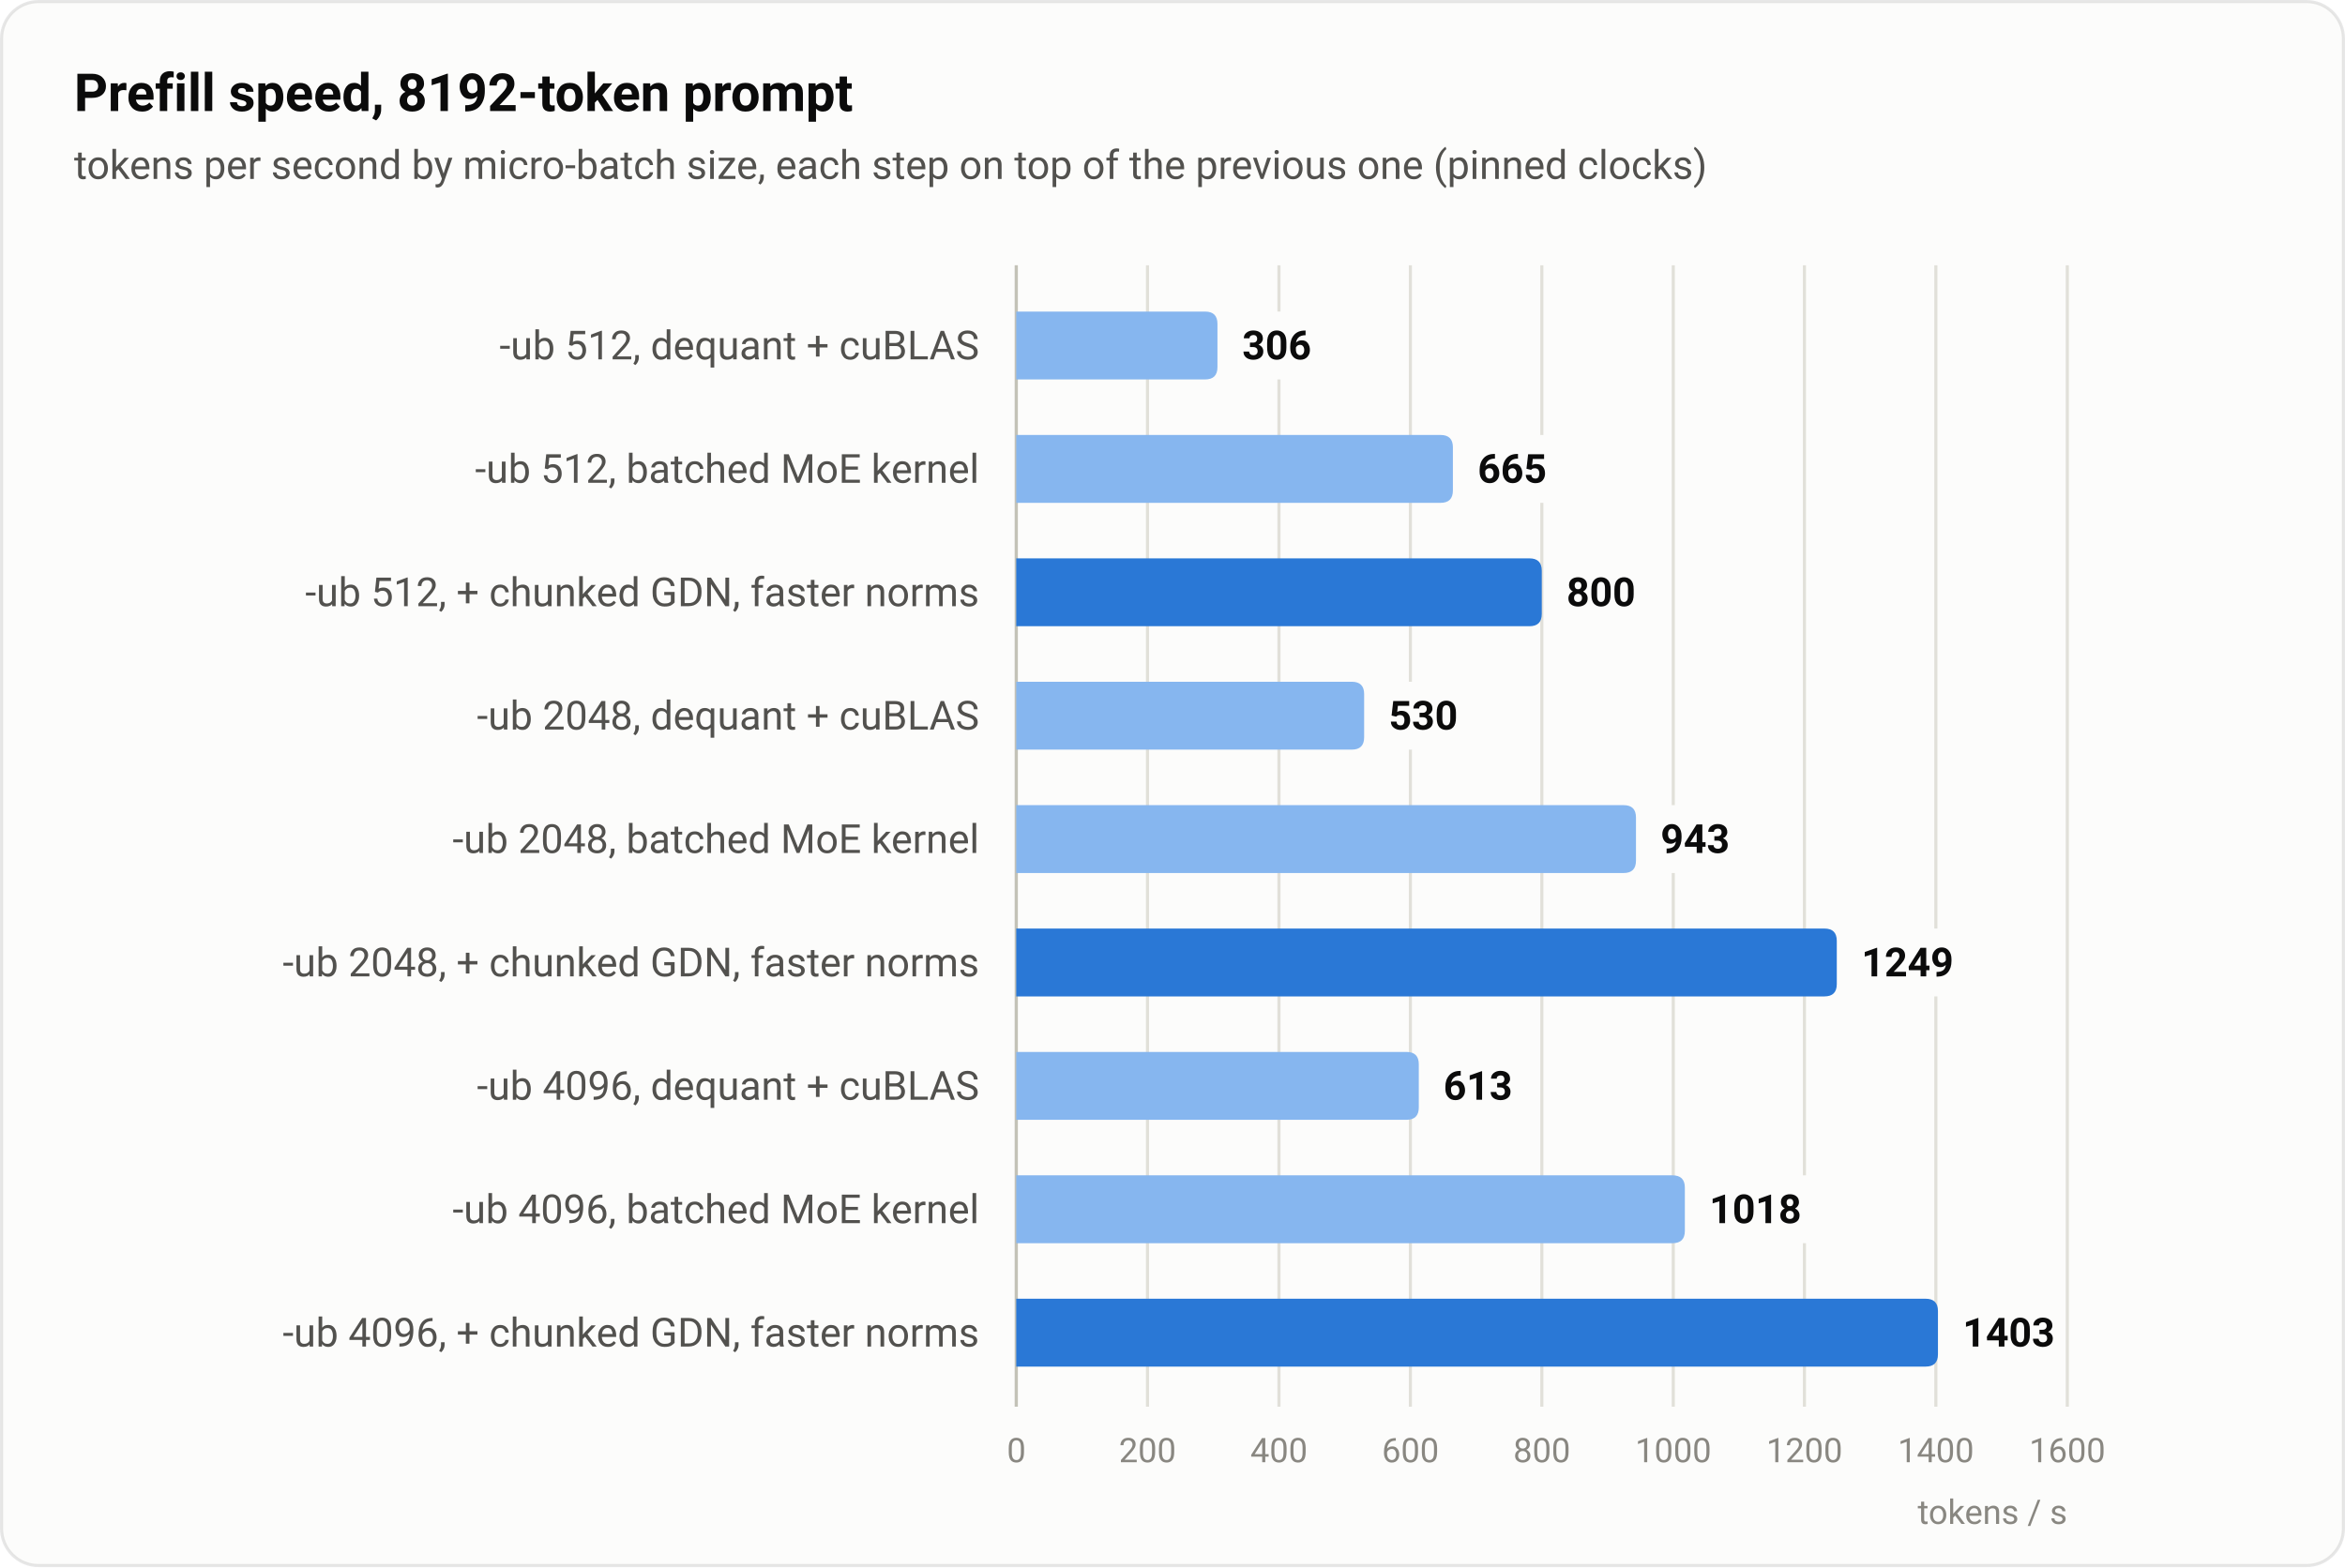
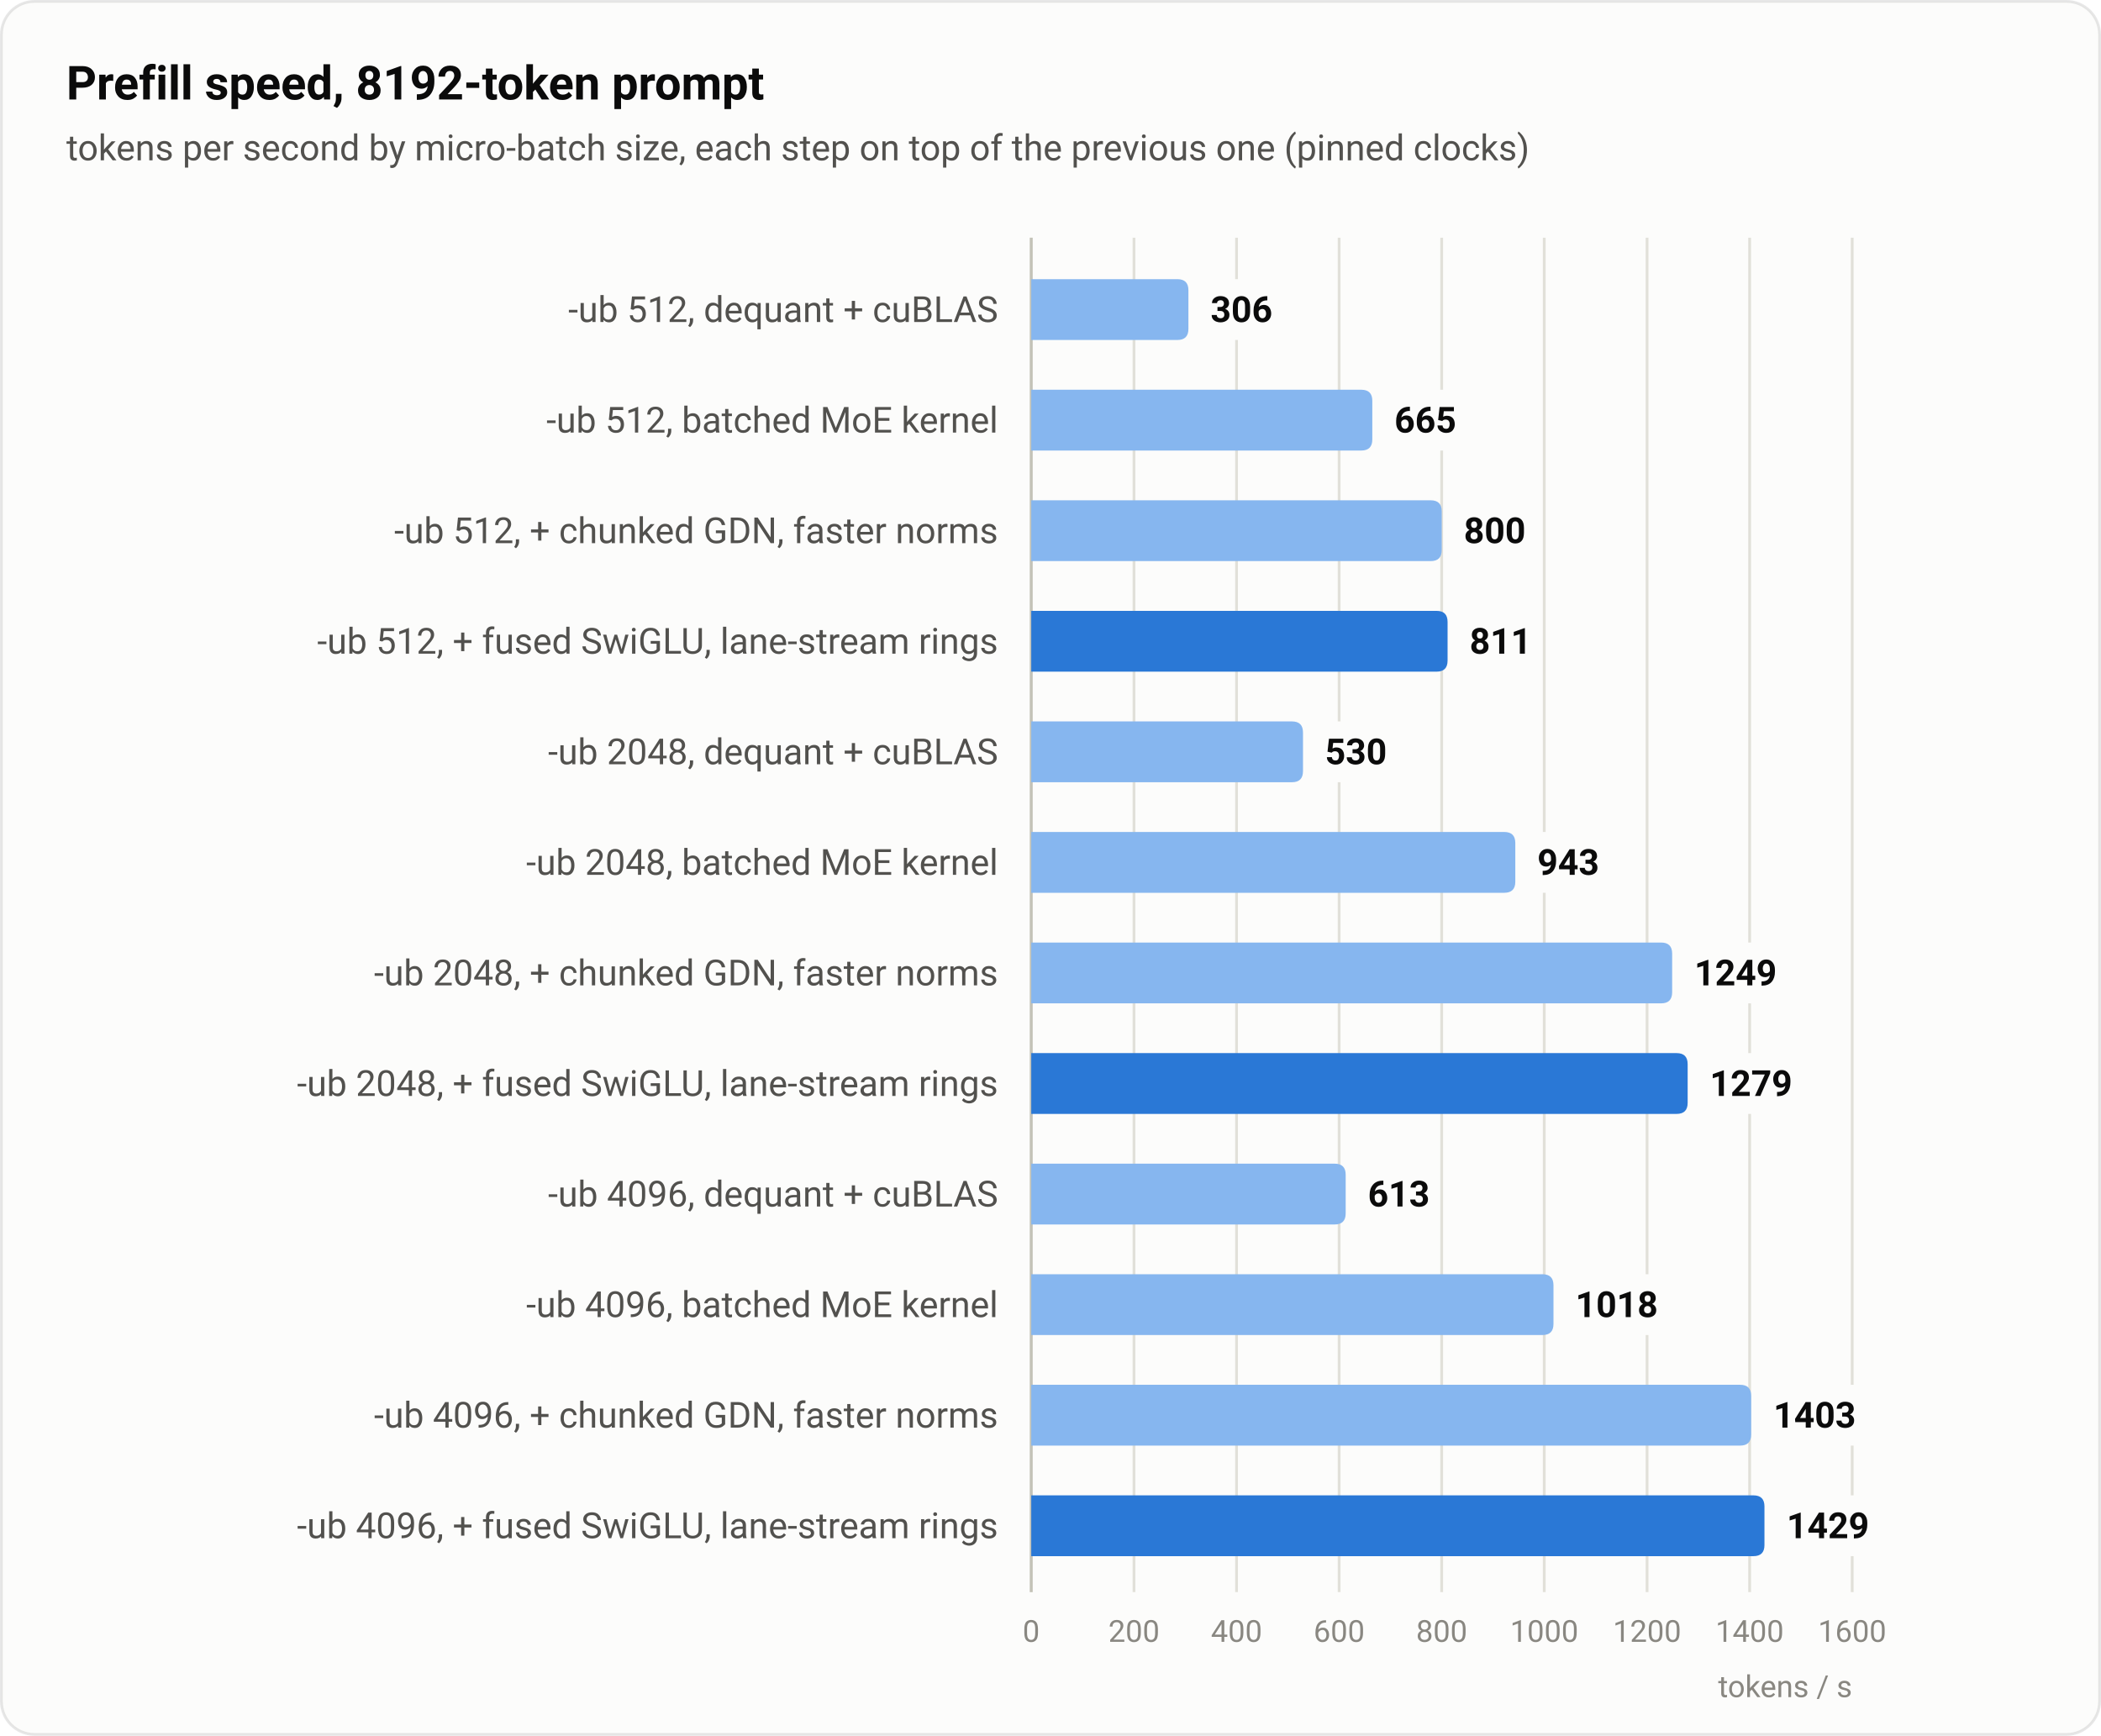
- <svg xmlns="http://www.w3.org/2000/svg" width="760" height="508" viewBox="0 0 760 508" font-family="system-ui, -apple-system, Segoe UI, Roboto, sans-serif" role="img" aria-label="Prefill speed, 8192-token prompt">
-   <rect x="0.5" y="0.5" width="759" height="507" rx="12" fill="#fcfcfb" stroke="rgba(11,11,11,0.10)" />
+ <svg xmlns="http://www.w3.org/2000/svg" width="760" height="628" viewBox="0 0 760 628" font-family="system-ui, -apple-system, Segoe UI, Roboto, sans-serif" role="img" aria-label="Prefill speed, 8192-token prompt">
+   <rect x="0.5" y="0.5" width="759" height="627" rx="12" fill="#fcfcfb" stroke="rgba(11,11,11,0.10)" />
  <text x="24" y="36" font-size="17" font-weight="600" fill="#0b0b0b">Prefill speed, 8192-token prompt</text>
  <text x="24" y="58" font-size="13" fill="#52514e">tokens per second by micro-batch size, each step on top of the previous one (pinned clocks)</text>
-   <line x1="329.4" y1="86" x2="329.4" y2="456" stroke="#e1e0d9" stroke-width="1" />
-   <text x="329.4" y="474" font-size="11" fill="#898781" text-anchor="middle">0</text>
-   <line x1="371.9" y1="86" x2="371.9" y2="456" stroke="#e1e0d9" stroke-width="1" />
-   <text x="371.9" y="474" font-size="11" fill="#898781" text-anchor="middle">200</text>
-   <line x1="414.5" y1="86" x2="414.5" y2="456" stroke="#e1e0d9" stroke-width="1" />
-   <text x="414.5" y="474" font-size="11" fill="#898781" text-anchor="middle">400</text>
-   <line x1="457.1" y1="86" x2="457.1" y2="456" stroke="#e1e0d9" stroke-width="1" />
-   <text x="457.1" y="474" font-size="11" fill="#898781" text-anchor="middle">600</text>
-   <line x1="499.7" y1="86" x2="499.7" y2="456" stroke="#e1e0d9" stroke-width="1" />
-   <text x="499.7" y="474" font-size="11" fill="#898781" text-anchor="middle">800</text>
-   <line x1="542.3" y1="86" x2="542.3" y2="456" stroke="#e1e0d9" stroke-width="1" />
-   <text x="542.3" y="474" font-size="11" fill="#898781" text-anchor="middle">1000</text>
-   <line x1="584.8" y1="86" x2="584.8" y2="456" stroke="#e1e0d9" stroke-width="1" />
-   <text x="584.8" y="474" font-size="11" fill="#898781" text-anchor="middle">1200</text>
-   <line x1="627.4" y1="86" x2="627.4" y2="456" stroke="#e1e0d9" stroke-width="1" />
-   <text x="627.4" y="474" font-size="11" fill="#898781" text-anchor="middle">1400</text>
-   <line x1="670.0" y1="86" x2="670.0" y2="456" stroke="#e1e0d9" stroke-width="1" />
-   <text x="670.0" y="474" font-size="11" fill="#898781" text-anchor="middle">1600</text>
-   <line x1="329.36" y1="86" x2="329.36" y2="456" stroke="#c3c2b7" stroke-width="1" />
-   <text x="670" y="494" font-size="11" fill="#898781" text-anchor="end">tokens / s</text>
+   <line x1="373.0" y1="86" x2="373.0" y2="576" stroke="#e1e0d9" stroke-width="1" />
+   <text x="373.0" y="594" font-size="11" fill="#898781" text-anchor="middle">0</text>
+   <line x1="410.2" y1="86" x2="410.2" y2="576" stroke="#e1e0d9" stroke-width="1" />
+   <text x="410.2" y="594" font-size="11" fill="#898781" text-anchor="middle">200</text>
+   <line x1="447.3" y1="86" x2="447.3" y2="576" stroke="#e1e0d9" stroke-width="1" />
+   <text x="447.3" y="594" font-size="11" fill="#898781" text-anchor="middle">400</text>
+   <line x1="484.4" y1="86" x2="484.4" y2="576" stroke="#e1e0d9" stroke-width="1" />
+   <text x="484.4" y="594" font-size="11" fill="#898781" text-anchor="middle">600</text>
+   <line x1="521.5" y1="86" x2="521.5" y2="576" stroke="#e1e0d9" stroke-width="1" />
+   <text x="521.5" y="594" font-size="11" fill="#898781" text-anchor="middle">800</text>
+   <line x1="558.6" y1="86" x2="558.6" y2="576" stroke="#e1e0d9" stroke-width="1" />
+   <text x="558.6" y="594" font-size="11" fill="#898781" text-anchor="middle">1000</text>
+   <line x1="595.8" y1="86" x2="595.8" y2="576" stroke="#e1e0d9" stroke-width="1" />
+   <text x="595.8" y="594" font-size="11" fill="#898781" text-anchor="middle">1200</text>
+   <line x1="632.9" y1="86" x2="632.9" y2="576" stroke="#e1e0d9" stroke-width="1" />
+   <text x="632.9" y="594" font-size="11" fill="#898781" text-anchor="middle">1400</text>
+   <line x1="670.0" y1="86" x2="670.0" y2="576" stroke="#e1e0d9" stroke-width="1" />
+   <text x="670.0" y="594" font-size="11" fill="#898781" text-anchor="middle">1600</text>
+   <line x1="373.04" y1="86" x2="373.04" y2="576" stroke="#c3c2b7" stroke-width="1" />
+   <text x="670" y="614" font-size="11" fill="#898781" text-anchor="end">tokens / s</text>
  <g fill="#86b6ef">
-     <path d="M329.36,101.0 H390.571 Q394.571,101.0 394.571,105.0 V119.0 Q394.571,123.0 390.571,123.0 H329.36 Z" />
+     <path d="M373.04,101.0 H425.889 Q429.889,101.0 429.889,105.0 V119.0 Q429.889,123.0 425.889,123.0 H373.04 Z" />
  </g>
-   <text x="317.36" y="116.5" font-size="13" fill="#52514e" text-anchor="end">-ub 512, dequant + cuBLAS</text>
-   <rect x="397.6" y="101.0" width="29.8" height="22" fill="#fcfcfb" />
-   <text x="402.6" y="116.5" font-size="13" font-weight="600" fill="#0b0b0b" stroke="#fcfcfb" stroke-width="5" stroke-linejoin="round" paint-order="stroke">306</text>
+   <text x="361.04" y="116.5" font-size="13" fill="#52514e" text-anchor="end">-ub 512, dequant + cuBLAS</text>
+   <rect x="432.9" y="101.0" width="29.8" height="22" fill="#fcfcfb" />
+   <text x="437.9" y="116.5" font-size="13" font-weight="600" fill="#0b0b0b" stroke="#fcfcfb" stroke-width="5" stroke-linejoin="round" paint-order="stroke">306</text>
  <g fill="#86b6ef">
-     <path d="M329.36,141.0 H466.875 Q470.875,141.0 470.875,145.0 V159.0 Q470.875,163.0 466.875,163.0 H329.36 Z" />
+     <path d="M373.04,141.0 H492.408 Q496.408,141.0 496.408,145.0 V159.0 Q496.408,163.0 492.408,163.0 H373.04 Z" />
  </g>
-   <text x="317.36" y="156.5" font-size="13" fill="#52514e" text-anchor="end">-ub 512, batched MoE kernel</text>
-   <rect x="473.9" y="141.0" width="29.8" height="22" fill="#fcfcfb" />
-   <text x="478.9" y="156.5" font-size="13" font-weight="600" fill="#0b0b0b" stroke="#fcfcfb" stroke-width="5" stroke-linejoin="round" paint-order="stroke">665</text>
+   <text x="361.04" y="156.5" font-size="13" fill="#52514e" text-anchor="end">-ub 512, batched MoE kernel</text>
+   <rect x="499.4" y="141.0" width="29.8" height="22" fill="#fcfcfb" />
+   <text x="504.4" y="156.5" font-size="13" font-weight="600" fill="#0b0b0b" stroke="#fcfcfb" stroke-width="5" stroke-linejoin="round" paint-order="stroke">665</text>
+   <g fill="#86b6ef">
+     <path d="M373.04,181.0 H517.52 Q521.52,181.0 521.52,185.0 V199.0 Q521.52,203.0 517.52,203.0 H373.04 Z" />
+   </g>
+   <text x="361.04" y="196.5" font-size="13" fill="#52514e" text-anchor="end">-ub 512, + chunked GDN, faster norms</text>
+   <rect x="524.5" y="181.0" width="29.8" height="22" fill="#fcfcfb" />
+   <text x="529.5" y="196.5" font-size="13" font-weight="600" fill="#0b0b0b" stroke="#fcfcfb" stroke-width="5" stroke-linejoin="round" paint-order="stroke">800</text>
  <g fill="#2a78d6">
-     <path d="M329.36,181.0 H495.68 Q499.68,181.0 499.68,185.0 V199.0 Q499.68,203.0 495.68,203.0 H329.36 Z" />
+     <path d="M373.04,221.0 H519.636 Q523.636,221.0 523.636,225.0 V239.0 Q523.636,243.0 519.636,243.0 H373.04 Z" />
  </g>
-   <text x="317.36" y="196.5" font-size="13" fill="#52514e" text-anchor="end">-ub 512, + chunked GDN, faster norms</text>
-   <rect x="502.7" y="181.0" width="29.8" height="22" fill="#fcfcfb" />
-   <text x="507.7" y="196.5" font-size="13" font-weight="600" fill="#0b0b0b" stroke="#fcfcfb" stroke-width="5" stroke-linejoin="round" paint-order="stroke">800</text>
+   <text x="361.04" y="236.5" font-size="13" fill="#52514e" text-anchor="end">-ub 512, + fused SwiGLU, lane-stream rings</text>
+   <rect x="526.6" y="221.0" width="29.8" height="22" fill="#fcfcfb" />
+   <text x="531.6" y="236.5" font-size="13" font-weight="600" fill="#0b0b0b" stroke="#fcfcfb" stroke-width="5" stroke-linejoin="round" paint-order="stroke">811</text>
  <g fill="#86b6ef">
-     <path d="M329.36,221.0 H438.112 Q442.112,221.0 442.112,225.0 V239.0 Q442.112,243.0 438.112,243.0 H329.36 Z" />
+     <path d="M373.04,261.0 H467.334 Q471.334,261.0 471.334,265.0 V279.0 Q471.334,283.0 467.334,283.0 H373.04 Z" />
  </g>
-   <text x="317.36" y="236.5" font-size="13" fill="#52514e" text-anchor="end">-ub 2048, dequant + cuBLAS</text>
-   <rect x="445.1" y="221.0" width="29.8" height="22" fill="#fcfcfb" />
-   <text x="450.1" y="236.5" font-size="13" font-weight="600" fill="#0b0b0b" stroke="#fcfcfb" stroke-width="5" stroke-linejoin="round" paint-order="stroke">530</text>
+   <text x="361.04" y="276.5" font-size="13" fill="#52514e" text-anchor="end">-ub 2048, dequant + cuBLAS</text>
+   <rect x="474.3" y="261.0" width="29.8" height="22" fill="#fcfcfb" />
+   <text x="479.3" y="276.5" font-size="13" font-weight="600" fill="#0b0b0b" stroke="#fcfcfb" stroke-width="5" stroke-linejoin="round" paint-order="stroke">530</text>
  <g fill="#86b6ef">
-     <path d="M329.36,261.0 H526.21 Q530.21,261.0 530.21,265.0 V279.0 Q530.21,283.0 526.21,283.0 H329.36 Z" />
+     <path d="M373.04,301.0 H544.135 Q548.135,301.0 548.135,305.0 V319.0 Q548.135,323.0 544.135,323.0 H373.04 Z" />
  </g>
-   <text x="317.36" y="276.5" font-size="13" fill="#52514e" text-anchor="end">-ub 2048, batched MoE kernel</text>
-   <rect x="533.2" y="261.0" width="29.8" height="22" fill="#fcfcfb" />
-   <text x="538.2" y="276.5" font-size="13" font-weight="600" fill="#0b0b0b" stroke="#fcfcfb" stroke-width="5" stroke-linejoin="round" paint-order="stroke">943</text>
+   <text x="361.04" y="316.5" font-size="13" fill="#52514e" text-anchor="end">-ub 2048, batched MoE kernel</text>
+   <rect x="551.1" y="301.0" width="29.8" height="22" fill="#fcfcfb" />
+   <text x="556.1" y="316.5" font-size="13" font-weight="600" fill="#0b0b0b" stroke="#fcfcfb" stroke-width="5" stroke-linejoin="round" paint-order="stroke">943</text>
+   <g fill="#86b6ef">
+     <path d="M373.04,341.0 H600.873 Q604.873,341.0 604.873,345.0 V359.0 Q604.873,363.0 600.873,363.0 H373.04 Z" />
+   </g>
+   <text x="361.04" y="356.5" font-size="13" fill="#52514e" text-anchor="end">-ub 2048, + chunked GDN, faster norms</text>
+   <rect x="607.9" y="341.0" width="37.1" height="22" fill="#fcfcfb" />
+   <text x="612.9" y="356.5" font-size="13" font-weight="600" fill="#0b0b0b" stroke="#fcfcfb" stroke-width="5" stroke-linejoin="round" paint-order="stroke">1249</text>
  <g fill="#2a78d6">
-     <path d="M329.36,301.0 H591.293 Q595.293,301.0 595.293,305.0 V319.0 Q595.293,323.0 591.293,323.0 H329.36 Z" />
+     <path d="M373.04,381.0 H606.478 Q610.478,381.0 610.478,385.0 V399.0 Q610.478,403.0 606.478,403.0 H373.04 Z" />
  </g>
-   <text x="317.36" y="316.5" font-size="13" fill="#52514e" text-anchor="end">-ub 2048, + chunked GDN, faster norms</text>
-   <rect x="598.3" y="301.0" width="37.1" height="22" fill="#fcfcfb" />
-   <text x="603.3" y="316.5" font-size="13" font-weight="600" fill="#0b0b0b" stroke="#fcfcfb" stroke-width="5" stroke-linejoin="round" paint-order="stroke">1249</text>
+   <text x="361.04" y="396.5" font-size="13" fill="#52514e" text-anchor="end">-ub 2048, + fused SwiGLU, lane-stream rings</text>
+   <rect x="613.5" y="381.0" width="37.1" height="22" fill="#fcfcfb" />
+   <text x="618.5" y="396.5" font-size="13" font-weight="600" fill="#0b0b0b" stroke="#fcfcfb" stroke-width="5" stroke-linejoin="round" paint-order="stroke">1279</text>
  <g fill="#86b6ef">
-     <path d="M329.36,341.0 H455.825 Q459.825,341.0 459.825,345.0 V359.0 Q459.825,363.0 455.825,363.0 H329.36 Z" />
+     <path d="M373.04,421.0 H482.776 Q486.776,421.0 486.776,425.0 V439.0 Q486.776,443.0 482.776,443.0 H373.04 Z" />
  </g>
-   <text x="317.36" y="356.5" font-size="13" fill="#52514e" text-anchor="end">-ub 4096, dequant + cuBLAS</text>
-   <rect x="462.8" y="341.0" width="29.8" height="22" fill="#fcfcfb" />
-   <text x="467.8" y="356.5" font-size="13" font-weight="600" fill="#0b0b0b" stroke="#fcfcfb" stroke-width="5" stroke-linejoin="round" paint-order="stroke">613</text>
+   <text x="361.04" y="436.5" font-size="13" fill="#52514e" text-anchor="end">-ub 4096, dequant + cuBLAS</text>
+   <rect x="489.8" y="421.0" width="29.8" height="22" fill="#fcfcfb" />
+   <text x="494.8" y="436.5" font-size="13" font-weight="600" fill="#0b0b0b" stroke="#fcfcfb" stroke-width="5" stroke-linejoin="round" paint-order="stroke">613</text>
  <g fill="#86b6ef">
-     <path d="M329.36,381.0 H542.05 Q546.05,381.0 546.05,385.0 V399.0 Q546.05,403.0 542.05,403.0 H329.36 Z" />
+     <path d="M373.04,461.0 H557.944 Q561.944,461.0 561.944,465.0 V479.0 Q561.944,483.0 557.944,483.0 H373.04 Z" />
  </g>
-   <text x="317.36" y="396.5" font-size="13" fill="#52514e" text-anchor="end">-ub 4096, batched MoE kernel</text>
-   <rect x="549.0" y="381.0" width="37.1" height="22" fill="#fcfcfb" />
-   <text x="554.0" y="396.5" font-size="13" font-weight="600" fill="#0b0b0b" stroke="#fcfcfb" stroke-width="5" stroke-linejoin="round" paint-order="stroke">1018</text>
+   <text x="361.04" y="476.5" font-size="13" fill="#52514e" text-anchor="end">-ub 4096, batched MoE kernel</text>
+   <rect x="564.9" y="461.0" width="37.1" height="22" fill="#fcfcfb" />
+   <text x="569.9" y="476.5" font-size="13" font-weight="600" fill="#0b0b0b" stroke="#fcfcfb" stroke-width="5" stroke-linejoin="round" paint-order="stroke">1018</text>
+   <g fill="#86b6ef">
+     <path d="M373.04,501.0 H629.455 Q633.455,501.0 633.455,505.0 V519.0 Q633.455,523.0 629.455,523.0 H373.04 Z" />
+   </g>
+   <text x="361.04" y="516.5" font-size="13" fill="#52514e" text-anchor="end">-ub 4096, + chunked GDN, faster norms</text>
+   <rect x="636.5" y="501.0" width="37.1" height="22" fill="#fcfcfb" />
+   <text x="641.5" y="516.5" font-size="13" font-weight="600" fill="#0b0b0b" stroke="#fcfcfb" stroke-width="5" stroke-linejoin="round" paint-order="stroke">1403</text>
  <g fill="#2a78d6">
-     <path d="M329.36,421.0 H624.08 Q628.08,421.0 628.08,425.0 V439.0 Q628.08,443.0 624.08,443.0 H329.36 Z" />
+     <path d="M373.04,541.0 H634.262 Q638.262,541.0 638.262,545.0 V559.0 Q638.262,563.0 634.262,563.0 H373.04 Z" />
  </g>
-   <text x="317.36" y="436.5" font-size="13" fill="#52514e" text-anchor="end">-ub 4096, + chunked GDN, faster norms</text>
-   <rect x="631.1" y="421.0" width="37.1" height="22" fill="#fcfcfb" />
-   <text x="636.1" y="436.5" font-size="13" font-weight="600" fill="#0b0b0b" stroke="#fcfcfb" stroke-width="5" stroke-linejoin="round" paint-order="stroke">1403</text>
+   <text x="361.04" y="556.5" font-size="13" fill="#52514e" text-anchor="end">-ub 4096, + fused SwiGLU, lane-stream rings</text>
+   <rect x="641.3" y="541.0" width="37.1" height="22" fill="#fcfcfb" />
+   <text x="646.3" y="556.5" font-size="13" font-weight="600" fill="#0b0b0b" stroke="#fcfcfb" stroke-width="5" stroke-linejoin="round" paint-order="stroke">1429</text>
</svg>
